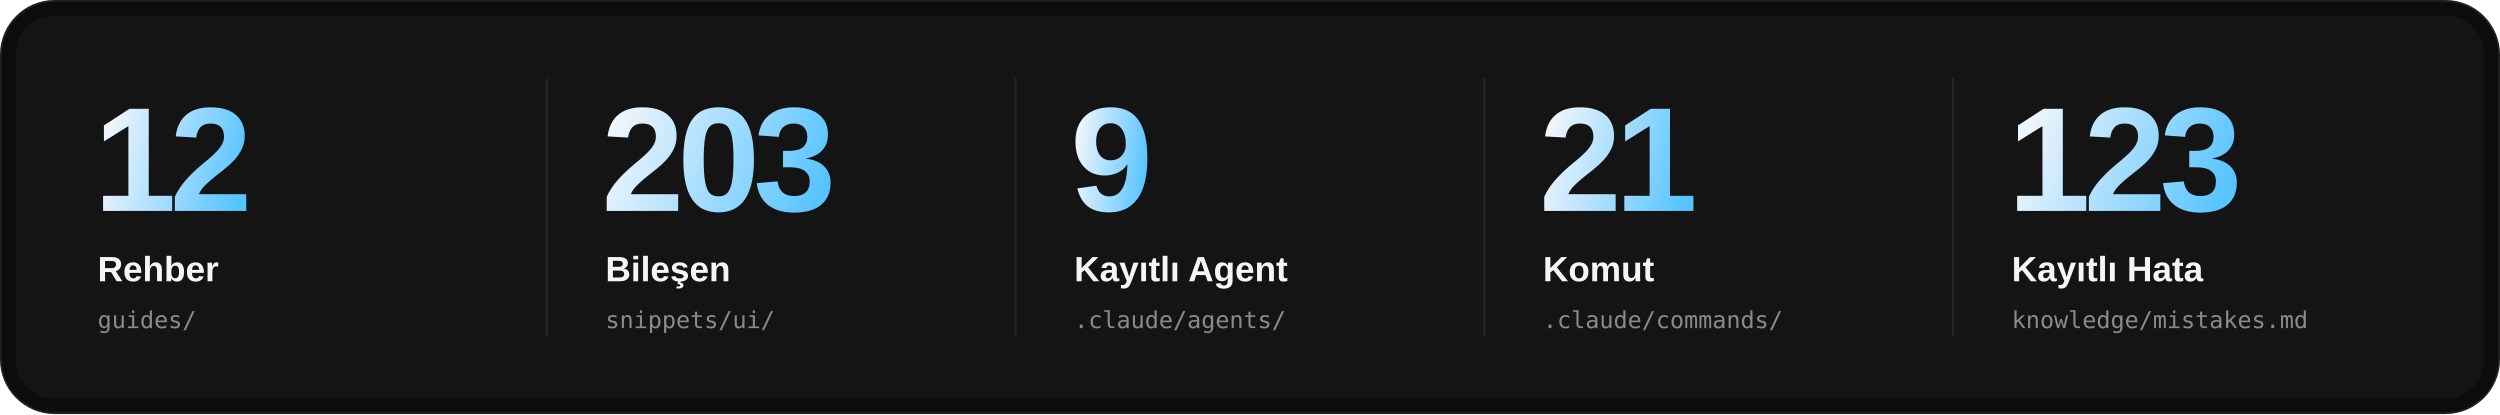
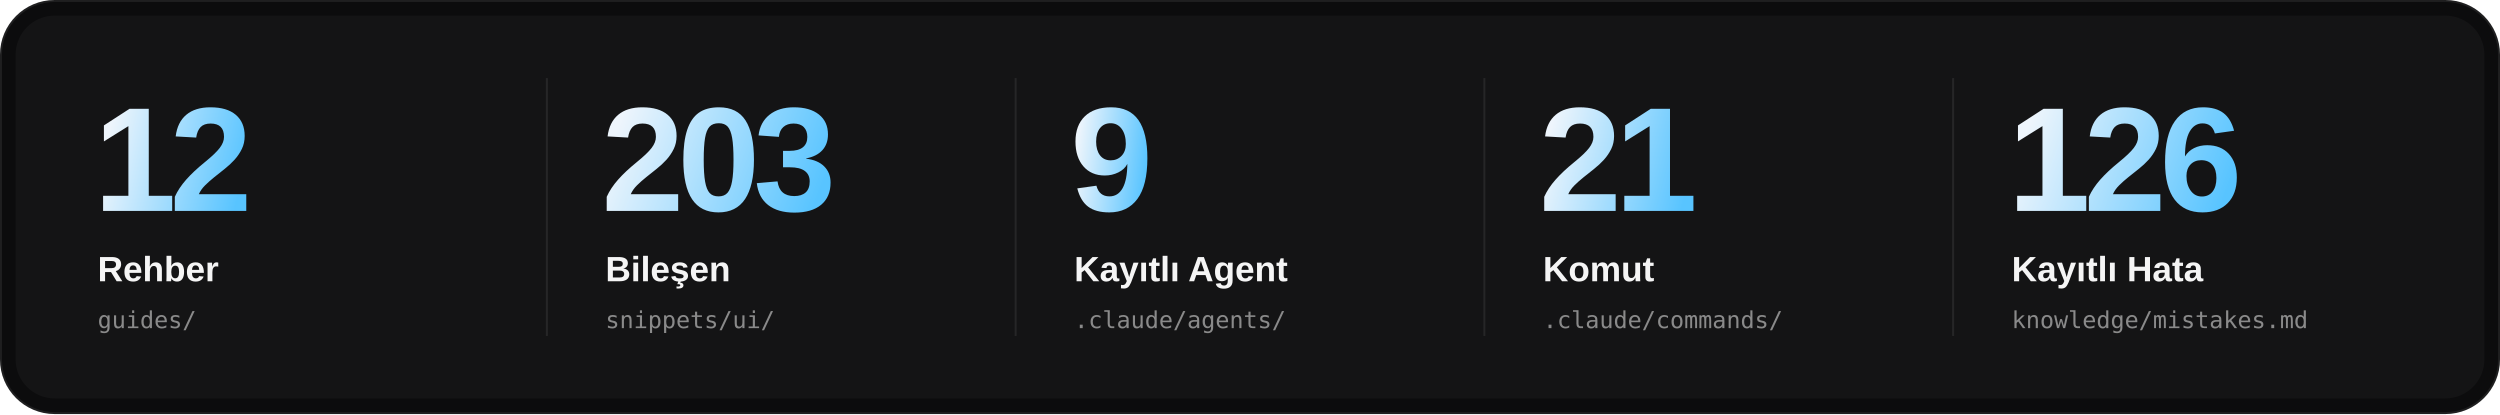
- <svg xmlns="http://www.w3.org/2000/svg" width="1280" height="212" viewBox="0 0 1280 212" role="img" aria-label="12 Rehber, 203 Bileşen, 9 Kayıtlı Agent, 21 Komut, 123 Kayıtlı Hata">
+ <svg xmlns="http://www.w3.org/2000/svg" width="1280" height="212" viewBox="0 0 1280 212" role="img" aria-label="12 Rehber, 203 Bileşen, 9 Kayıtlı Agent, 21 Komut, 126 Kayıtlı Hata">
  <defs>
    <linearGradient id="stat-ink" x1="0.008" y1="0.413" x2="0.992" y2="0.587">
      <stop offset="0%" stop-color="#eef5fc" />
      <stop offset="100%" stop-color="#58c4ff" />
    </linearGradient>
  </defs>
  <rect width="1280" height="212" rx="28" fill="#0c0c0d" />
  <rect x="8" y="8" width="1264" height="196" rx="20" fill="rgb(255,255,255)" fill-opacity="0.035" />
  <g transform="translate(40 0)">
    <text x="8" y="108" font-family="-apple-system, BlinkMacSystemFont, 'Segoe UI', 'Helvetica Neue', Arial, sans-serif" font-size="76" font-weight="800" letter-spacing="-3.4" fill="url(#stat-ink)">12</text>
    <text x="10" y="144" font-family="-apple-system, BlinkMacSystemFont, 'Segoe UI', 'Helvetica Neue', Arial, sans-serif" font-size="18" font-weight="650" fill="#f5f5f5">Rehber</text>
    <text x="10" y="168" font-family="ui-monospace, SFMono-Regular, Menlo, Consolas, monospace" font-size="12" fill="#8a8a8a">guides/</text>
  </g>
  <g transform="translate(280 0)">
    <line x1="0" y1="40" x2="0" y2="172" stroke="rgb(255,255,255)" stroke-opacity="0.08" />
    <text x="28" y="108" font-family="-apple-system, BlinkMacSystemFont, 'Segoe UI', 'Helvetica Neue', Arial, sans-serif" font-size="76" font-weight="800" letter-spacing="-3.4" fill="url(#stat-ink)">203</text>
    <text x="30" y="144" font-family="-apple-system, BlinkMacSystemFont, 'Segoe UI', 'Helvetica Neue', Arial, sans-serif" font-size="18" font-weight="650" fill="#f5f5f5">Bileşen</text>
    <text x="30" y="168" font-family="ui-monospace, SFMono-Regular, Menlo, Consolas, monospace" font-size="12" fill="#8a8a8a">snippets/ui/</text>
  </g>
  <g transform="translate(520 0)">
    <line x1="0" y1="40" x2="0" y2="172" stroke="rgb(255,255,255)" stroke-opacity="0.08" />
    <text x="28" y="108" font-family="-apple-system, BlinkMacSystemFont, 'Segoe UI', 'Helvetica Neue', Arial, sans-serif" font-size="76" font-weight="800" letter-spacing="-3.4" fill="url(#stat-ink)">9</text>
    <text x="30" y="144" font-family="-apple-system, BlinkMacSystemFont, 'Segoe UI', 'Helvetica Neue', Arial, sans-serif" font-size="18" font-weight="650" fill="#f5f5f5">Kayıtlı Agent</text>
    <text x="30" y="168" font-family="ui-monospace, SFMono-Regular, Menlo, Consolas, monospace" font-size="12" fill="#8a8a8a">.claude/agents/</text>
  </g>
  <g transform="translate(760 0)">
    <line x1="0" y1="40" x2="0" y2="172" stroke="rgb(255,255,255)" stroke-opacity="0.08" />
    <text x="28" y="108" font-family="-apple-system, BlinkMacSystemFont, 'Segoe UI', 'Helvetica Neue', Arial, sans-serif" font-size="76" font-weight="800" letter-spacing="-3.4" fill="url(#stat-ink)">21</text>
    <text x="30" y="144" font-family="-apple-system, BlinkMacSystemFont, 'Segoe UI', 'Helvetica Neue', Arial, sans-serif" font-size="18" font-weight="650" fill="#f5f5f5">Komut</text>
    <text x="30" y="168" font-family="ui-monospace, SFMono-Regular, Menlo, Consolas, monospace" font-size="12" fill="#8a8a8a">.claude/commands/</text>
  </g>
  <g transform="translate(1000 0)">
    <line x1="0" y1="40" x2="0" y2="172" stroke="rgb(255,255,255)" stroke-opacity="0.08" />
-     <text x="28" y="108" font-family="-apple-system, BlinkMacSystemFont, 'Segoe UI', 'Helvetica Neue', Arial, sans-serif" font-size="76" font-weight="800" letter-spacing="-3.4" fill="url(#stat-ink)">123</text>
+     <text x="28" y="108" font-family="-apple-system, BlinkMacSystemFont, 'Segoe UI', 'Helvetica Neue', Arial, sans-serif" font-size="76" font-weight="800" letter-spacing="-3.4" fill="url(#stat-ink)">126</text>
    <text x="30" y="144" font-family="-apple-system, BlinkMacSystemFont, 'Segoe UI', 'Helvetica Neue', Arial, sans-serif" font-size="18" font-weight="650" fill="#f5f5f5">Kayıtlı Hata</text>
    <text x="30" y="168" font-family="ui-monospace, SFMono-Regular, Menlo, Consolas, monospace" font-size="12" fill="#8a8a8a">knowledge/mistakes.md</text>
  </g>
  <rect x="0.5" y="0.5" width="1279" height="211" rx="27.5" fill="none" stroke="rgb(255,255,255)" stroke-opacity="0.08" />
</svg>
